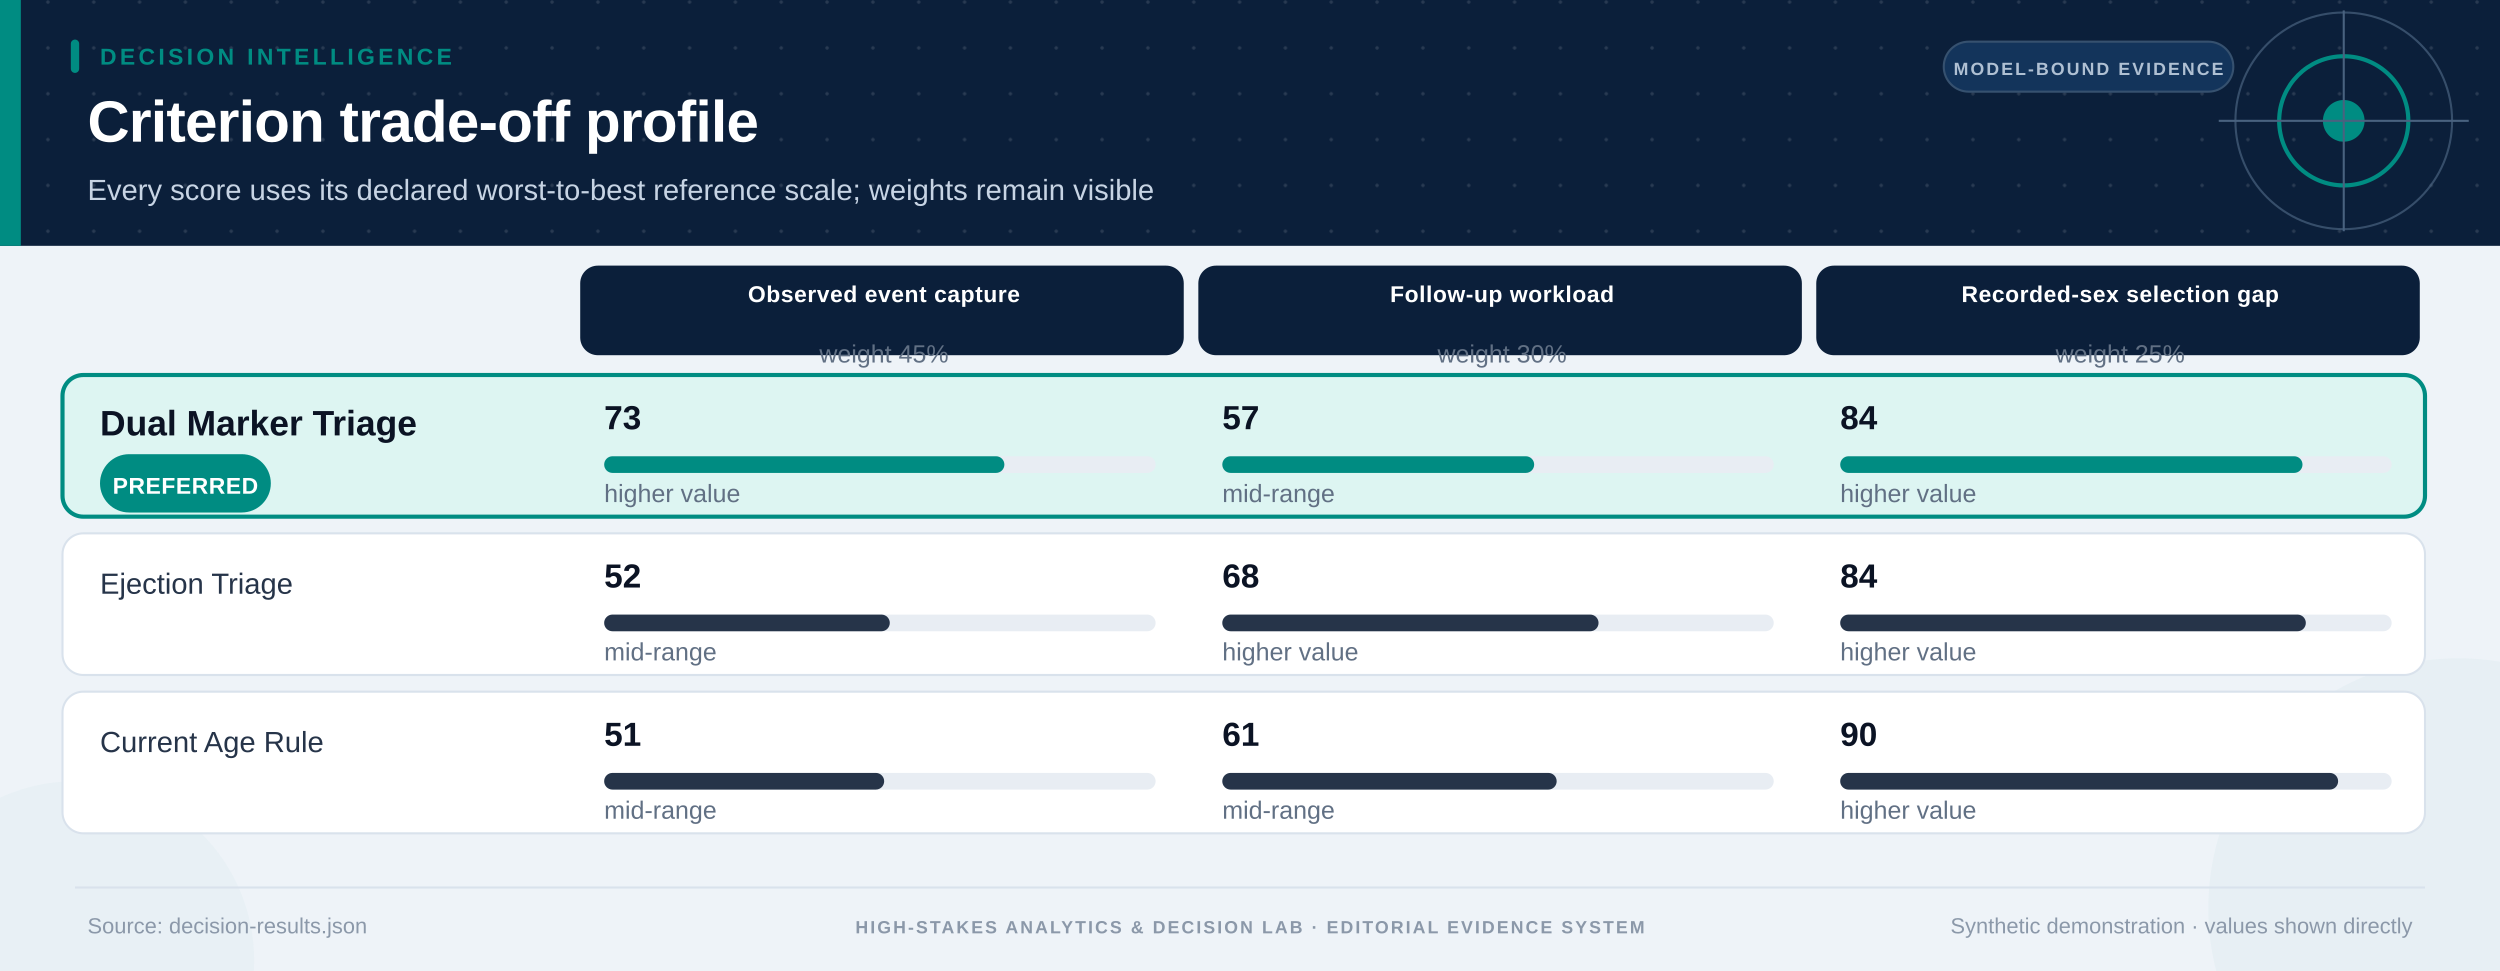
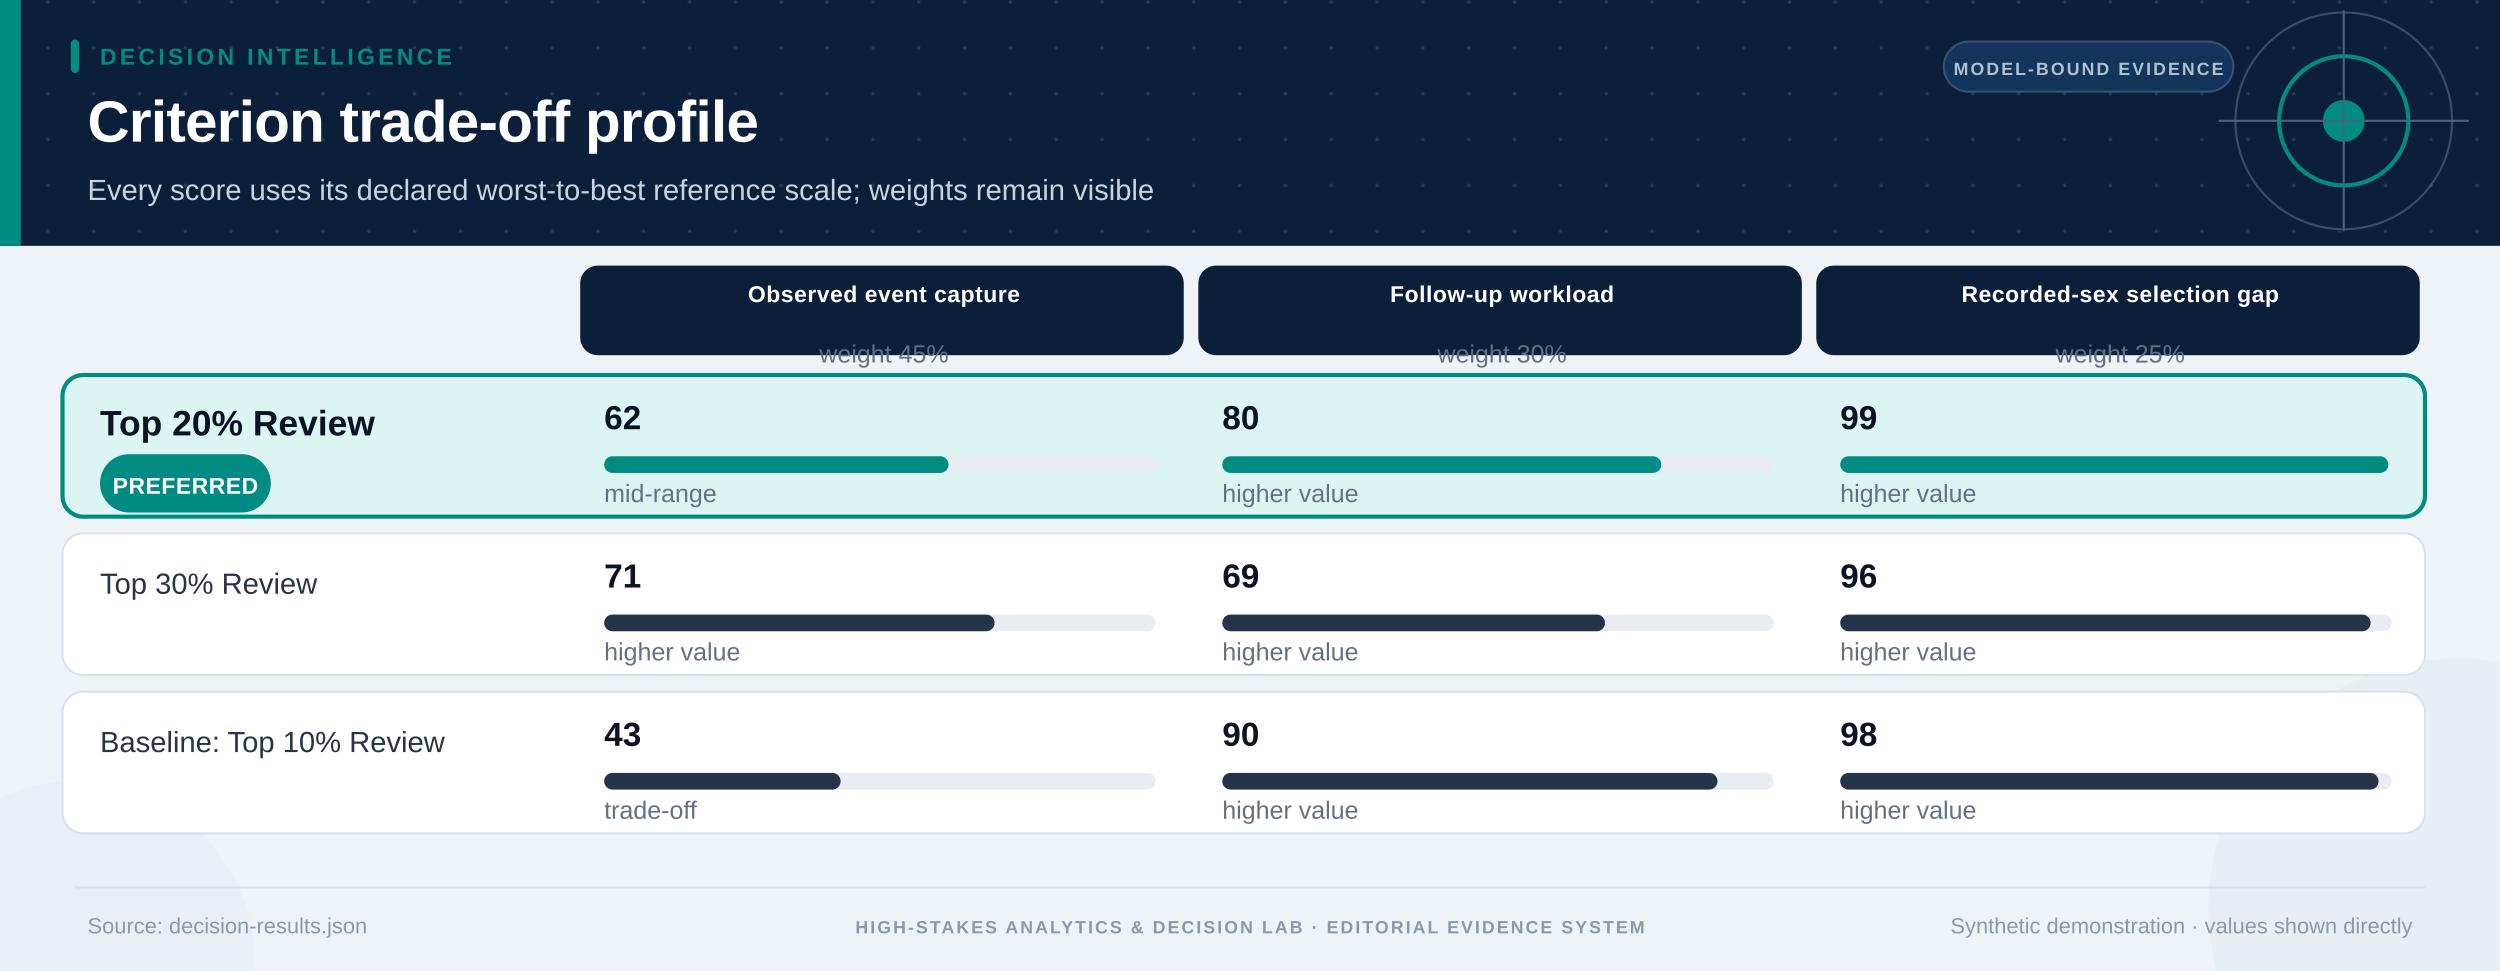
<svg xmlns="http://www.w3.org/2000/svg" width="1200" height="466" viewBox="0 0 1200 466" role="img" aria-labelledby="title desc">
  <defs>
    <pattern id="headerGrid" width="22" height="22" patternUnits="userSpaceOnUse">
      <circle cx="1" cy="1" r=".85" fill="#FFFFFF" opacity=".12" />
    </pattern>
  </defs>
  <style>
  text { font-family: -apple-system, BlinkMacSystemFont, "Segoe UI", Arial, sans-serif; }
  .kicker { font-size: 11px; font-weight: 800; letter-spacing: 1.6px; }
  .title { font-size: 28px; font-weight: 780; letter-spacing: -0.35px; }
  .subtitle { font-size: 14px; }
  .section { fill: #0B1324; font-size: 17px; font-weight: 720; }
  .label { fill: #263449; font-size: 14px; }
  .small { fill: #617084; font-size: 12px; }
  .eyebrow { fill: #617084; font-size: 10.5px; font-weight: 800; letter-spacing: 1px; }
  .value { fill: #0B1324; font-size: 16px; font-weight: 750; font-variant-numeric: tabular-nums; }
  .big { fill: #0B1324; font-size: 30px; font-weight: 800; font-variant-numeric: tabular-nums; }
  .display { fill: #0B1324; font-size: 38px; font-weight: 820; font-variant-numeric: tabular-nums; }
  .mono { fill: #263449; font-size: 12.5px; font-family: ui-monospace, SFMono-Regular, Menlo, Consolas, monospace; font-variant-numeric: tabular-nums; }
  .pill { font-size: 11px; font-weight: 760; letter-spacing: .25px; }
  .footnote { fill: #8B98A9; font-size: 10.5px; }
  .micro { fill: #8B98A9; font-size: 8.5px; font-weight: 800; letter-spacing: 1px; }
</style>
  <rect width="1200" height="466" fill="#EEF3F8" />
  <circle cx="1180" cy="436" r="120" fill="#008C82" opacity=".035" />
  <circle cx="36" cy="461" r="86" fill="#008C82" opacity=".025" />
  <rect width="1200" height="118" fill="#0B1F3A" />
  <rect width="1200" height="118" fill="url(#headerGrid)" />
  <rect width="10" height="118" fill="#008C82" />
  <rect x="34" y="19" width="4" height="16" rx="2" fill="#008C82" />
  <text x="48.0" y="31.0" class="kicker" text-anchor="start" style="fill:#008C82">DECISION INTELLIGENCE</text>
  <text x="42.0" y="68.0" class="title" text-anchor="start" style="fill:#FFFFFF">Criterion trade-off profile</text>
  <text x="42.0" y="96.0" class="subtitle" text-anchor="start" style="fill:#C7D4E4">Every score uses its declared worst-to-best reference scale; weights remain visible</text>
  <rect x="933" y="20" width="139" height="24" rx="12" fill="#13345B" stroke="#36516F" />
  <text x="1002.5" y="36.0" class="micro" text-anchor="middle" style="fill:#AFC0D3">MODEL-BOUND EVIDENCE</text>
  <circle cx="1125" cy="58" r="31" fill="none" stroke="#008C82" stroke-width="2" />
  <circle cx="1125" cy="58" r="10" fill="#008C82" />
  <circle cx="1125" cy="58" r="52" fill="none" stroke="#49627F" stroke-width="1" opacity=".7" />
  <line x1="1065" y1="58" x2="1185" y2="58" stroke="#49627F" stroke-width="1" />
  <line x1="1125" y1="5" x2="1125" y2="111" stroke="#49627F" stroke-width="1" />
  <rect x="279.0" y="128.0" width="288.7" height="42.0" rx="8" fill="#0B1F3A" stroke="#0B1F3A" stroke-width="1" />
  <text x="424.3" y="145.0" class="pill" text-anchor="middle" style="fill:#FFFFFF">Observed event capture</text>
  <text x="424.3" y="174.0" class="small" text-anchor="middle">weight 45%</text>
  <rect x="575.7" y="128.0" width="288.7" height="42.0" rx="8" fill="#0B1F3A" stroke="#0B1F3A" stroke-width="1" />
  <text x="721.0" y="145.0" class="pill" text-anchor="middle" style="fill:#FFFFFF">Follow-up workload</text>
  <text x="721.0" y="174.0" class="small" text-anchor="middle">weight 30%</text>
  <rect x="872.3" y="128.0" width="288.7" height="42.0" rx="8" fill="#0B1F3A" stroke="#0B1F3A" stroke-width="1" />
  <text x="1017.7" y="145.0" class="pill" text-anchor="middle" style="fill:#FFFFFF">Recorded-sex selection gap</text>
  <text x="1017.7" y="174.0" class="small" text-anchor="middle">weight 25%</text>
  <rect x="30.0" y="180.0" width="1134.0" height="68.0" rx="10" fill="#DDF5F2" stroke="#008C82" stroke-width="2" />
-   <text x="48.0" y="209.0" class="section" text-anchor="start">Dual Marker Triage</text>
+   <text x="48.0" y="209.0" class="section" text-anchor="start">Top 20% Review</text>
  <rect x="48.0" y="218.0" width="82.0" height="28.0" rx="14" fill="#008C82" stroke="none" stroke-width="1" />
  <text x="89.0" y="237.0" class="pill" text-anchor="middle" style="fill:#FFFFFF">PREFERRED</text>
-   <text x="290.0" y="206.0" class="value" text-anchor="start">73</text>
+   <text x="290.0" y="206.0" class="value" text-anchor="start">62</text>
  <rect x="290.0" y="219.0" width="264.7" height="8.0" rx="4.0" fill="#E8EDF3" />
-   <rect x="290.0" y="219.0" width="192.1" height="8.0" rx="4.0" fill="#008C82" />
-   <text x="290.0" y="241.0" class="small" text-anchor="start">higher value</text>
-   <text x="586.7" y="206.0" class="value" text-anchor="start">57</text>
+   <rect x="290.0" y="219.0" width="165.3" height="8.0" rx="4.0" fill="#008C82" />
+   <text x="290.0" y="241.0" class="small" text-anchor="start">mid-range</text>
+   <text x="586.7" y="206.0" class="value" text-anchor="start">80</text>
  <rect x="586.7" y="219.0" width="264.7" height="8.0" rx="4.0" fill="#E8EDF3" />
-   <rect x="586.7" y="219.0" width="149.7" height="8.0" rx="4.0" fill="#008C82" />
-   <text x="586.7" y="241.0" class="small" text-anchor="start">mid-range</text>
-   <text x="883.3" y="206.0" class="value" text-anchor="start">84</text>
+   <rect x="586.7" y="219.0" width="210.7" height="8.0" rx="4.0" fill="#008C82" />
+   <text x="586.7" y="241.0" class="small" text-anchor="start">higher value</text>
+   <text x="883.3" y="206.0" class="value" text-anchor="start">99</text>
  <rect x="883.3" y="219.0" width="264.7" height="8.0" rx="4.0" fill="#E8EDF3" />
-   <rect x="883.3" y="219.0" width="221.9" height="8.0" rx="4.0" fill="#008C82" />
+   <rect x="883.3" y="219.0" width="263.1" height="8.0" rx="4.0" fill="#008C82" />
  <text x="883.3" y="241.0" class="small" text-anchor="start">higher value</text>
  <rect x="30.0" y="256.0" width="1134.0" height="68.0" rx="10" fill="#FFFFFF" stroke="#D9E2EC" stroke-width="1" />
-   <text x="48.0" y="285.0" class="label" text-anchor="start">Ejection Triage</text>
-   <text x="290.0" y="282.0" class="value" text-anchor="start">52</text>
+   <text x="48.0" y="285.0" class="label" text-anchor="start">Top 30% Review</text>
+   <text x="290.0" y="282.0" class="value" text-anchor="start">71</text>
  <rect x="290.0" y="295.0" width="264.7" height="8.0" rx="4.0" fill="#E8EDF3" />
-   <rect x="290.0" y="295.0" width="137.1" height="8.0" rx="4.0" fill="#263449" />
-   <text x="290.0" y="317.0" class="small" text-anchor="start">mid-range</text>
-   <text x="586.7" y="282.0" class="value" text-anchor="start">68</text>
+   <rect x="290.0" y="295.0" width="187.4" height="8.0" rx="4.0" fill="#263449" />
+   <text x="290.0" y="317.0" class="small" text-anchor="start">higher value</text>
+   <text x="586.7" y="282.0" class="value" text-anchor="start">69</text>
  <rect x="586.7" y="295.0" width="264.7" height="8.0" rx="4.0" fill="#E8EDF3" />
-   <rect x="586.7" y="295.0" width="180.6" height="8.0" rx="4.0" fill="#263449" />
+   <rect x="586.7" y="295.0" width="183.7" height="8.0" rx="4.0" fill="#263449" />
  <text x="586.7" y="317.0" class="small" text-anchor="start">higher value</text>
-   <text x="883.3" y="282.0" class="value" text-anchor="start">84</text>
+   <text x="883.3" y="282.0" class="value" text-anchor="start">96</text>
  <rect x="883.3" y="295.0" width="264.7" height="8.0" rx="4.0" fill="#E8EDF3" />
-   <rect x="883.3" y="295.0" width="223.5" height="8.0" rx="4.0" fill="#263449" />
+   <rect x="883.3" y="295.0" width="254.6" height="8.0" rx="4.0" fill="#263449" />
  <text x="883.3" y="317.0" class="small" text-anchor="start">higher value</text>
  <rect x="30.0" y="332.0" width="1134.0" height="68.0" rx="10" fill="#FFFFFF" stroke="#D9E2EC" stroke-width="1" />
-   <text x="48.0" y="361.0" class="label" text-anchor="start">Current Age Rule</text>
-   <text x="290.0" y="358.0" class="value" text-anchor="start">51</text>
+   <text x="48.0" y="361.0" class="label" text-anchor="start">Baseline: Top 10% Review</text>
+   <text x="290.0" y="358.0" class="value" text-anchor="start">43</text>
  <rect x="290.0" y="371.0" width="264.7" height="8.0" rx="4.0" fill="#E8EDF3" />
-   <rect x="290.0" y="371.0" width="134.4" height="8.0" rx="4.0" fill="#263449" />
-   <text x="290.0" y="393.0" class="small" text-anchor="start">mid-range</text>
-   <text x="586.7" y="358.0" class="value" text-anchor="start">61</text>
+   <rect x="290.0" y="371.0" width="113.5" height="8.0" rx="4.0" fill="#263449" />
+   <text x="290.0" y="393.0" class="small" text-anchor="start">trade-off</text>
+   <text x="586.7" y="358.0" class="value" text-anchor="start">90</text>
  <rect x="586.7" y="371.0" width="264.7" height="8.0" rx="4.0" fill="#E8EDF3" />
-   <rect x="586.7" y="371.0" width="160.5" height="8.0" rx="4.0" fill="#263449" />
-   <text x="586.7" y="393.0" class="small" text-anchor="start">mid-range</text>
-   <text x="883.3" y="358.0" class="value" text-anchor="start">90</text>
+   <rect x="586.7" y="371.0" width="237.7" height="8.0" rx="4.0" fill="#263449" />
+   <text x="586.7" y="393.0" class="small" text-anchor="start">higher value</text>
+   <text x="883.3" y="358.0" class="value" text-anchor="start">98</text>
  <rect x="883.3" y="371.0" width="264.7" height="8.0" rx="4.0" fill="#E8EDF3" />
-   <rect x="883.3" y="371.0" width="239.0" height="8.0" rx="4.0" fill="#263449" />
+   <rect x="883.3" y="371.0" width="258.4" height="8.0" rx="4.0" fill="#263449" />
  <text x="883.3" y="393.0" class="small" text-anchor="start">higher value</text>
  <line x1="36" y1="426.0" x2="1164" y2="426.0" stroke="#D9E2EC" stroke-width="1" />
  <text x="42.0" y="448.0" class="footnote" text-anchor="start">Source: decision-results.json</text>
  <text x="1158.0" y="448.0" class="footnote" text-anchor="end">Synthetic demonstration · values shown directly</text>
  <text x="600.0" y="448.0" class="micro" text-anchor="middle" style="fill:#8B98A9">HIGH-STAKES ANALYTICS &amp; DECISION LAB · EDITORIAL EVIDENCE SYSTEM</text>
</svg>
